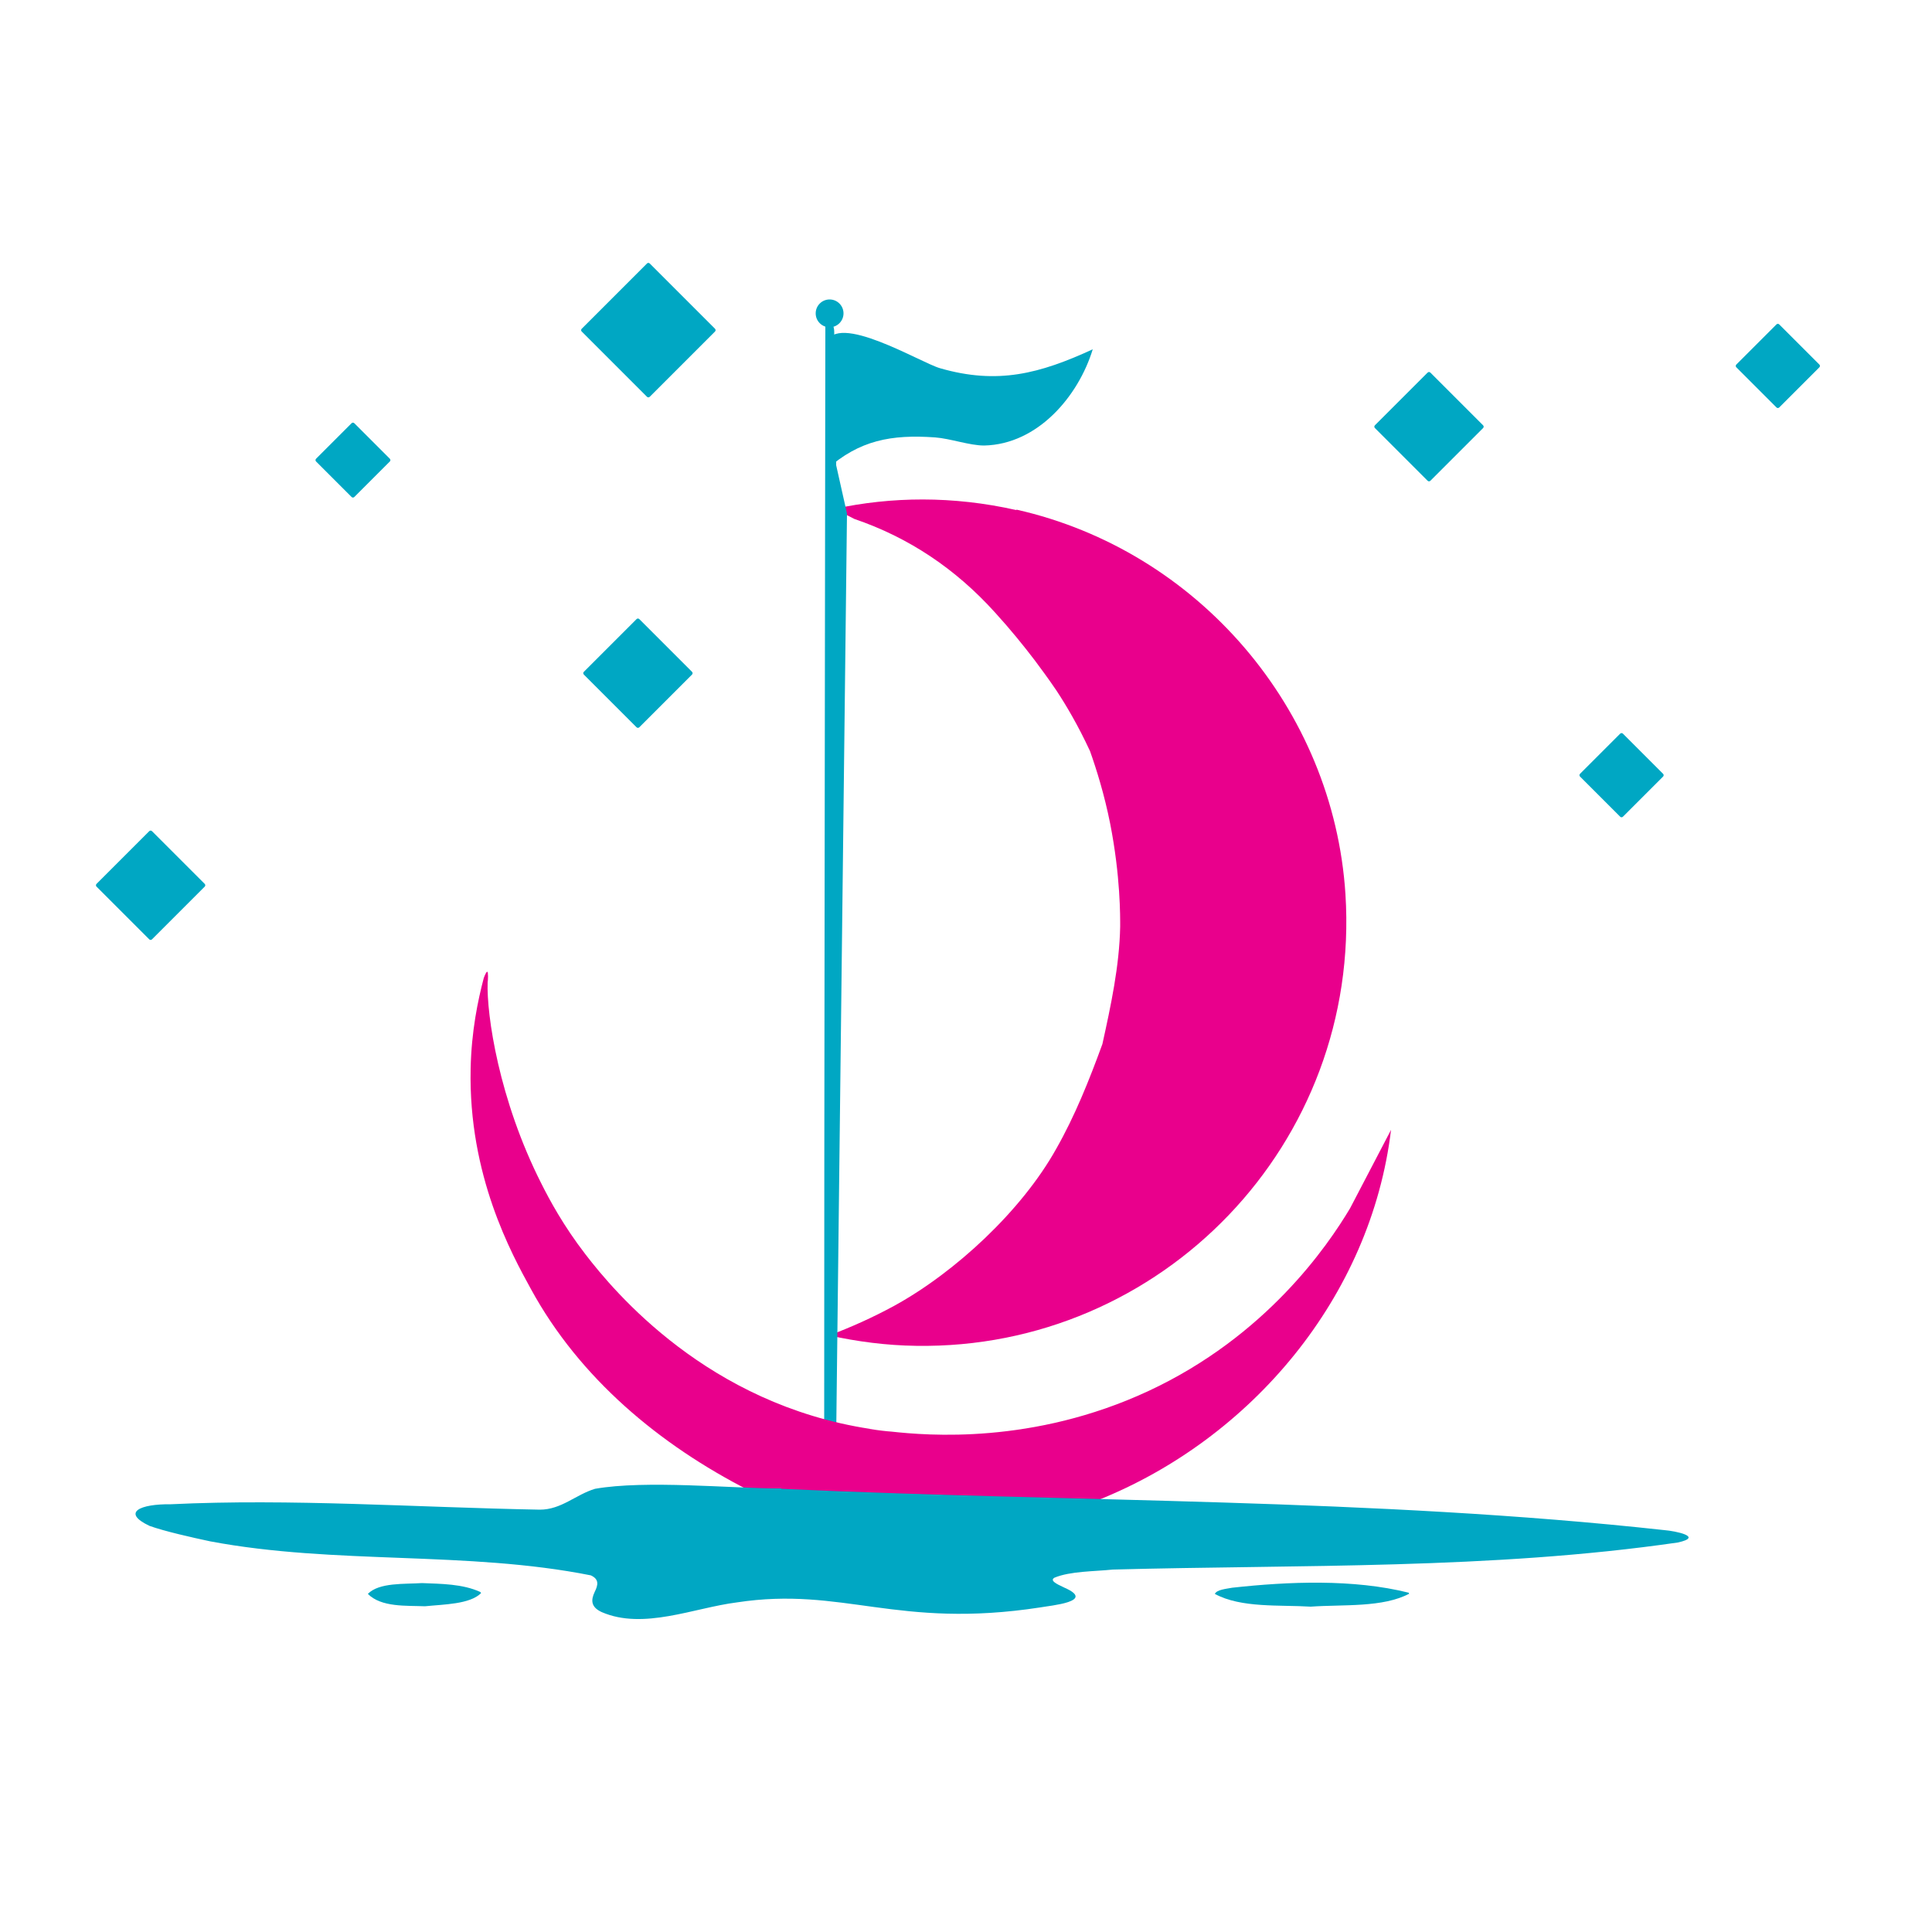
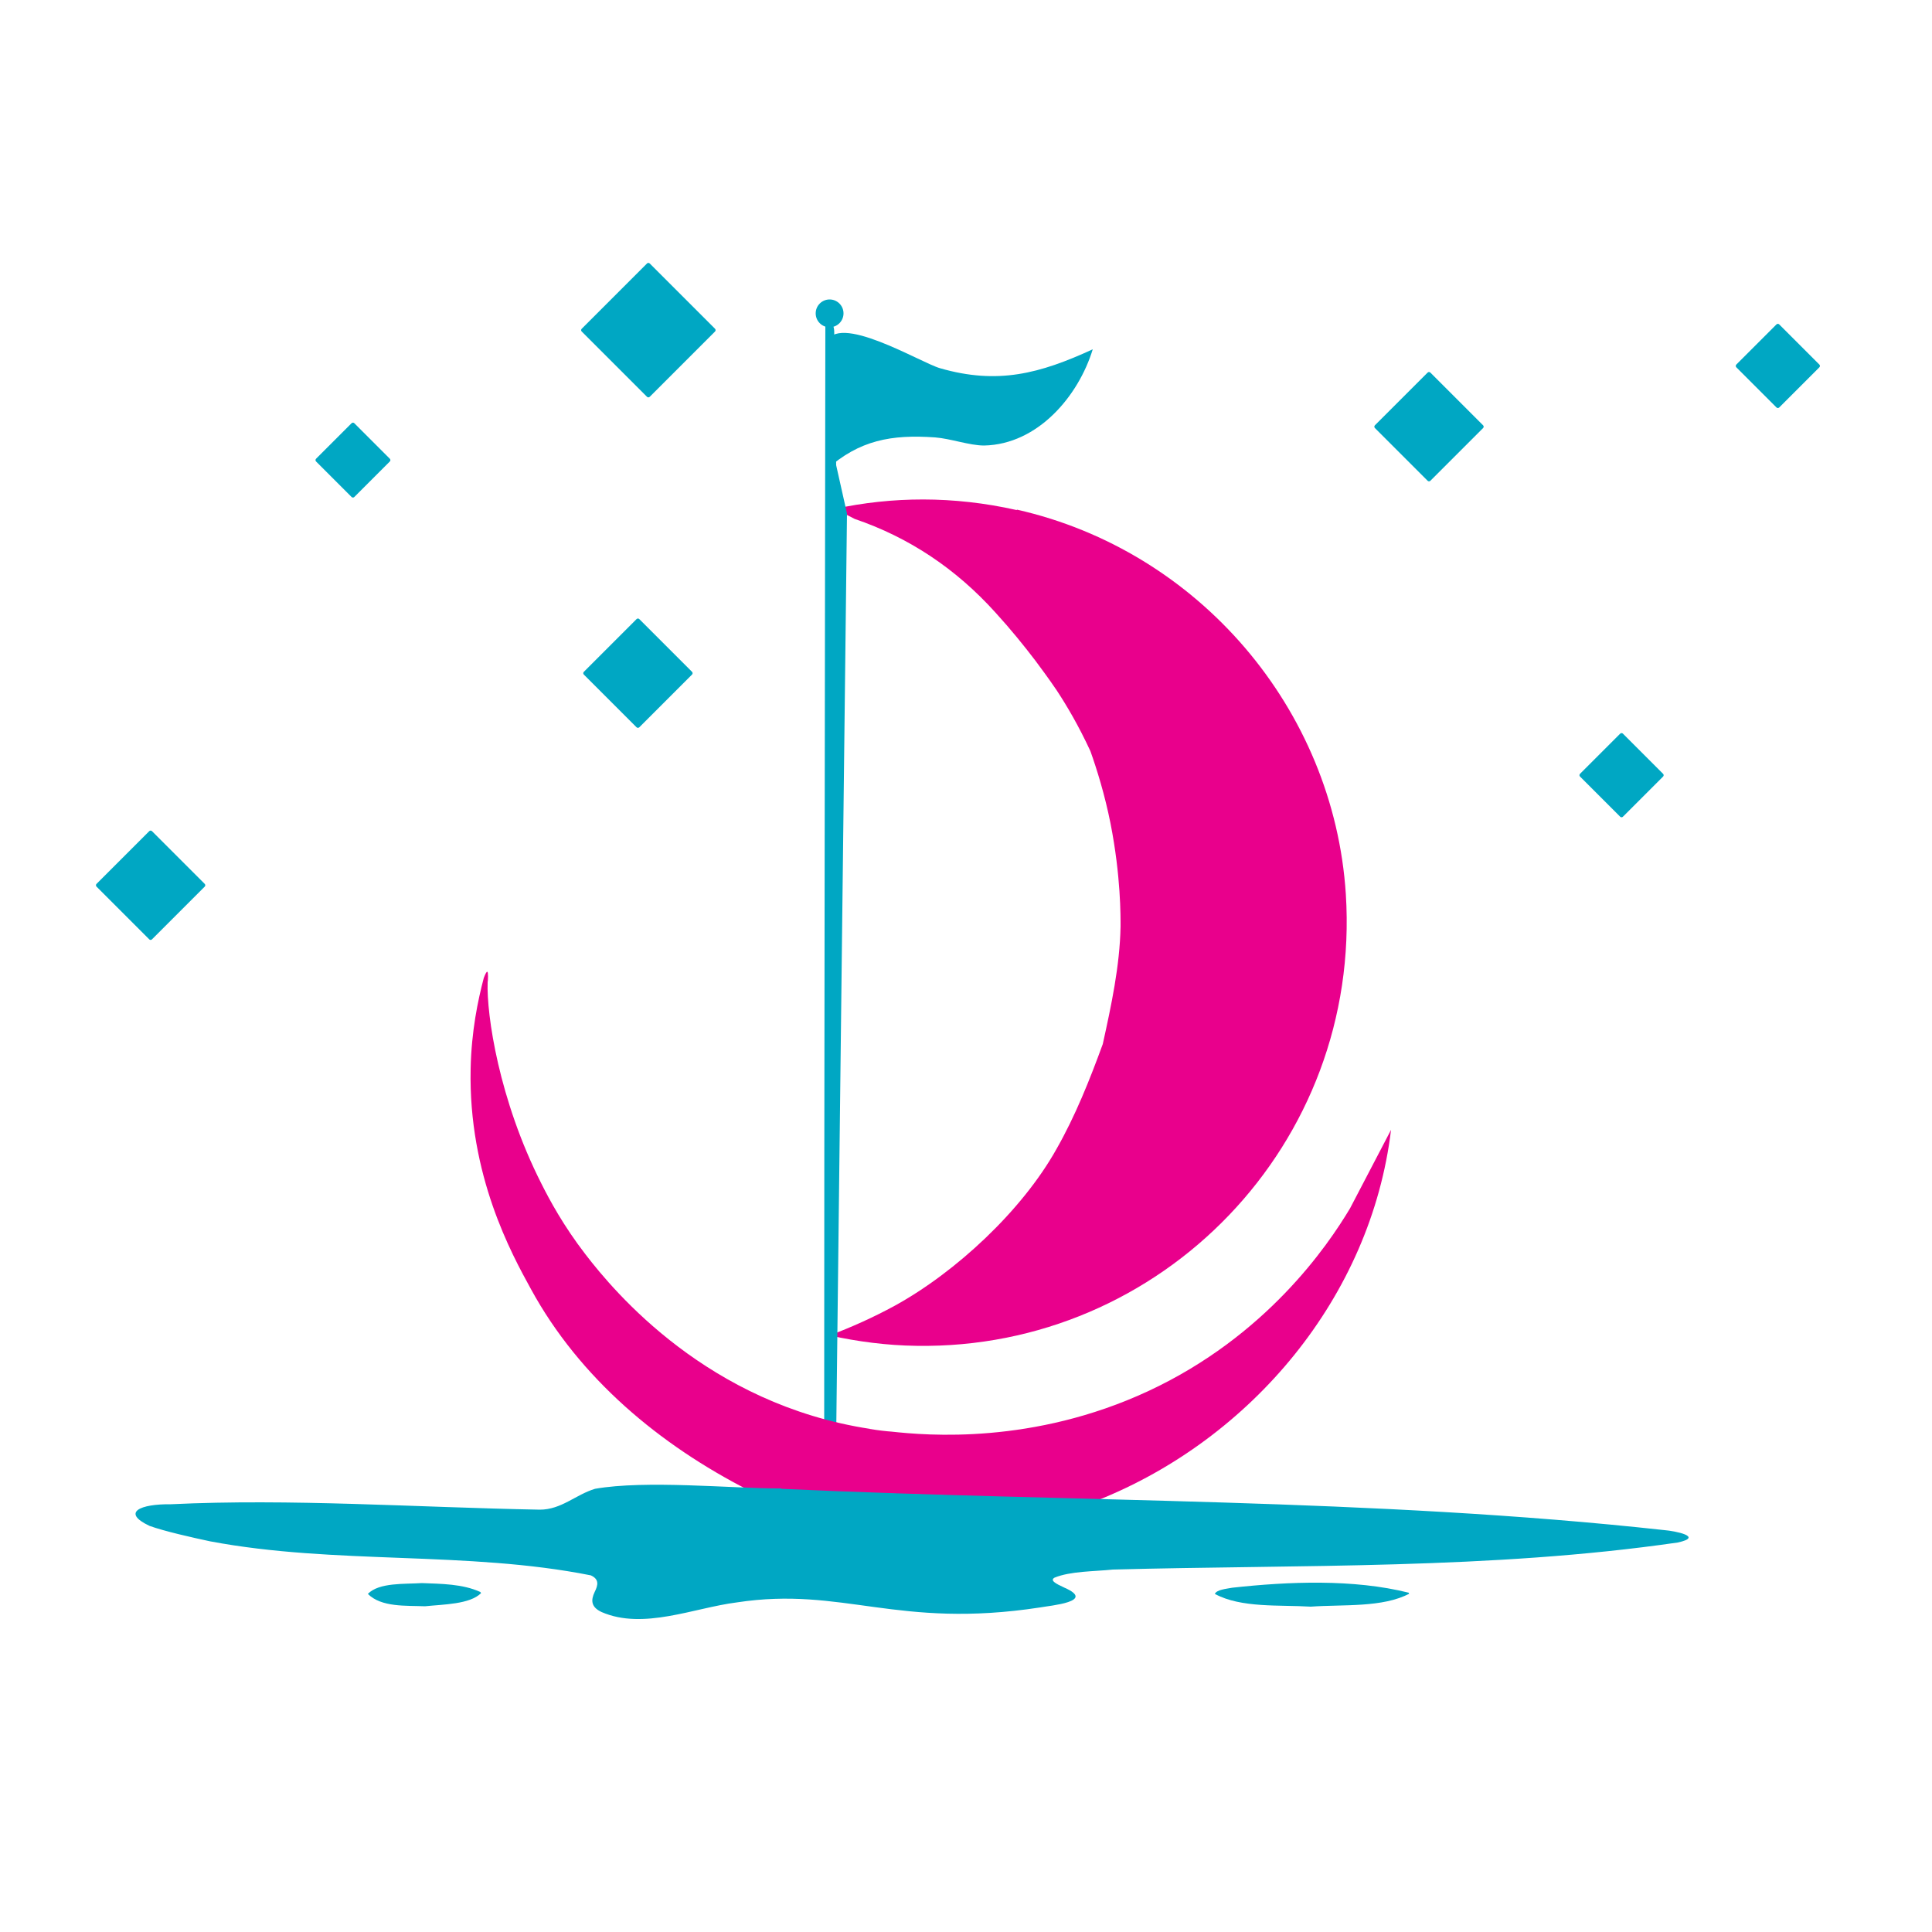
<svg xmlns="http://www.w3.org/2000/svg" version="1.2" baseProfile="tiny-ps" viewBox="0 0 500 500">
  <rect width="500" height="500" fill="#ffffff" />
-   <path fill="#e9008c" d="M263,132c-16.4-3.7-32.3-3.5-47.1-.3,1.7.8,3.5,1.7,5.2,2.6,14.1,4.8,26.2,12.9,36.4,24.2,4.1,4.5,7.4,8.6,10.3,12.4,1.4,1.9,3.3,4.4,5.6,7.8,2.5,3.8,5.6,9,8.7,15.7,1.7,4.8,3.7,11.2,5.2,18.7,2.7,13.7,2.6,24.2,2.6,26.7-.2,10.2-2.4,20.4-4.6,30.4-3.4,9.3-7.1,18.6-12,27.2-8.9,15.9-26,31.8-41.8,40.5-5.7,3.1-11.3,5.6-16.9,7.7,7.2,1.6,14.8,2.6,22.5,2.7,63.5,1,115.2-52.3,111.1-116.9-3.1-48-38.2-88.9-85.1-99.5Z" />
+   <path fill="#e9008c" d="M263.1,132c-16.4-3.7-32.3-3.5-47.1-.3,1.7.8,3.5,1.7,5.2,2.6,14.1,4.8,26.2,12.9,36.4,24.2,4.1,4.5,7.4,8.6,10.3,12.4,1.4,1.9,3.3,4.4,5.6,7.8,2.5,3.8,5.6,9,8.7,15.7,1.7,4.8,3.7,11.2,5.2,18.7,2.7,13.7,2.6,24.2,2.6,26.7-.2,10.2-2.4,20.4-4.6,30.4-3.4,9.3-7.1,18.6-12,27.2-8.9,15.9-26,31.8-41.8,40.5-5.7,3.1-11.3,5.6-16.9,7.7,7.2,1.6,14.8,2.6,22.5,2.7,63.5,1,115.2-52.3,111.1-116.9-3.1-48-38.2-88.9-85.1-99.5Z" />
  <circle fill="#00a7c3" cx="214.7" cy="81.1" r="3.6" />
  <path fill="#00a7c3" d="M213.6,82.8c.4,0,.9.2,1.3.5,1,.8,1,2.3,1,2.8,0,3,.3,16.3.5,34.3.9,4.2,1.9,8.3,2.8,12.5-.9,79.6-1.9,159.2-2.8,238.8h-3.1c0-96.3.2-192.7.3-289Z" />
  <path fill="#00a7c3" d="M213.8,88.9c2.6-8.4,24.5,5,29.5,6.4,14.9,4.3,25.8,1.4,39.5-4.9-3.7,12.1-14.2,24.6-28.1,24.9-3.8,0-8.7-1.8-12.7-2.1-11.3-.8-19.6.7-28.1,8.3v-32.6Z" />
  <path fill="#e9008c" d="M225,369.8c2.5.4,4.3.6,5.7.7,9.2,1,36.6,3.4,66.5-10.5,30.5-14.2,46.4-37.6,52.2-47.3l10.6-20.3c-5.2,43.2-36.1,80-76,95.9-30-.9-60.2-2.2-90.2-2.6-23.1-11.8-43.8-29-56.4-52.1-5-9.1-16.2-29.4-15.6-57,.2-9.8,1.9-17.8,3.4-23.5.3-.8.7-1.7.9-1.6.3,0,.2,2.3.1,2.7-.3,8.4,2.9,30.4,13.9,52.1,2.1,4.2,5.7,10.9,11.4,18.3,7.6,9.9,31.8,38.8,73.7,45.2Z" />
  <path fill="#00a7c3" d="M202.2,385.3c75.7,3.5,153.1,2.4,228.6,10.7,2.6.2,10.3,1.7,3.4,3.2-48.4,7-97.6,5.7-146.2,7-4.8.5-11,.4-15.1,2.1-1.2.7.2,1.5,2.6,2.6,8.2,3.6-3.6,4.6-6.3,5.1-37.1,5.7-51-5.5-78.5-1.3-11.1,1.4-24.2,7.2-35,2.5-2.8-1.3-2.8-3.1-1.8-5.2.9-1.8,1.2-3.3-1-4.3-32.1-6.4-66.1-2.7-98.5-8.8-4.7-1-11.8-2.6-15.7-4-7.4-3.5-2.4-5.7,5.5-5.6,31-1.5,63.3.8,95.5,1.4,5.6,0,9.3-3.9,14.3-5.4,13-2.3,35.5-.1,47.2-.1h1Z" />
  <path fill="#00a7c3" d="M364.8,412.4c-6.9,3.7-17.2,2.8-25.6,3.4-8-.5-18,.4-24.8-3.3.5-1.1,2.9-1.3,4.5-1.6,14.5-1.6,31.4-2.3,45.7,1.3v.2Z" />
  <path fill="#00a7c3" d="M124.5,412.3c-2.9,2.9-9.7,2.9-14.5,3.4-4.9-.2-11.3.3-14.8-3.2,2.9-3,9.5-2.5,14-2.8,5,.2,10.5.2,15.1,2.3l.2.3Z" />
  <rect fill="#00a7c3" x="155.3" y="73" width="24.9" height="24.9" rx="0.5" transform="translate(109.6 -93.6) rotate(45)" />
  <rect fill="#00a7c3" x="154.9" y="164.1" width="20.3" height="20.3" rx="0.5" transform="translate(171.6 -65.7) rotate(45)" />
  <rect fill="#00a7c3" x="28.8" y="218.9" width="20.3" height="20.3" rx="0.5" transform="translate(173.4 39.6) rotate(45)" />
  <rect fill="#00a7c3" x="84.3" y="112.1" width="14" height="14" rx="0.5" transform="translate(111 -29.7) rotate(45)" />
  <rect fill="#00a7c3" x="359.7" y="100.3" width="20.3" height="20.3" rx="0.5" transform="translate(186.4 -229.2) rotate(45)" />
  <rect fill="#00a7c3" x="452.2" y="86.9" width="15.7" height="15.7" rx="0.5" transform="translate(201.8 -297.6) rotate(45)" />
  <rect fill="#00a7c3" x="411.8" y="192.8" width="15.7" height="15.7" rx="0.5" transform="translate(264.8 -238) rotate(45)" />
</svg>
